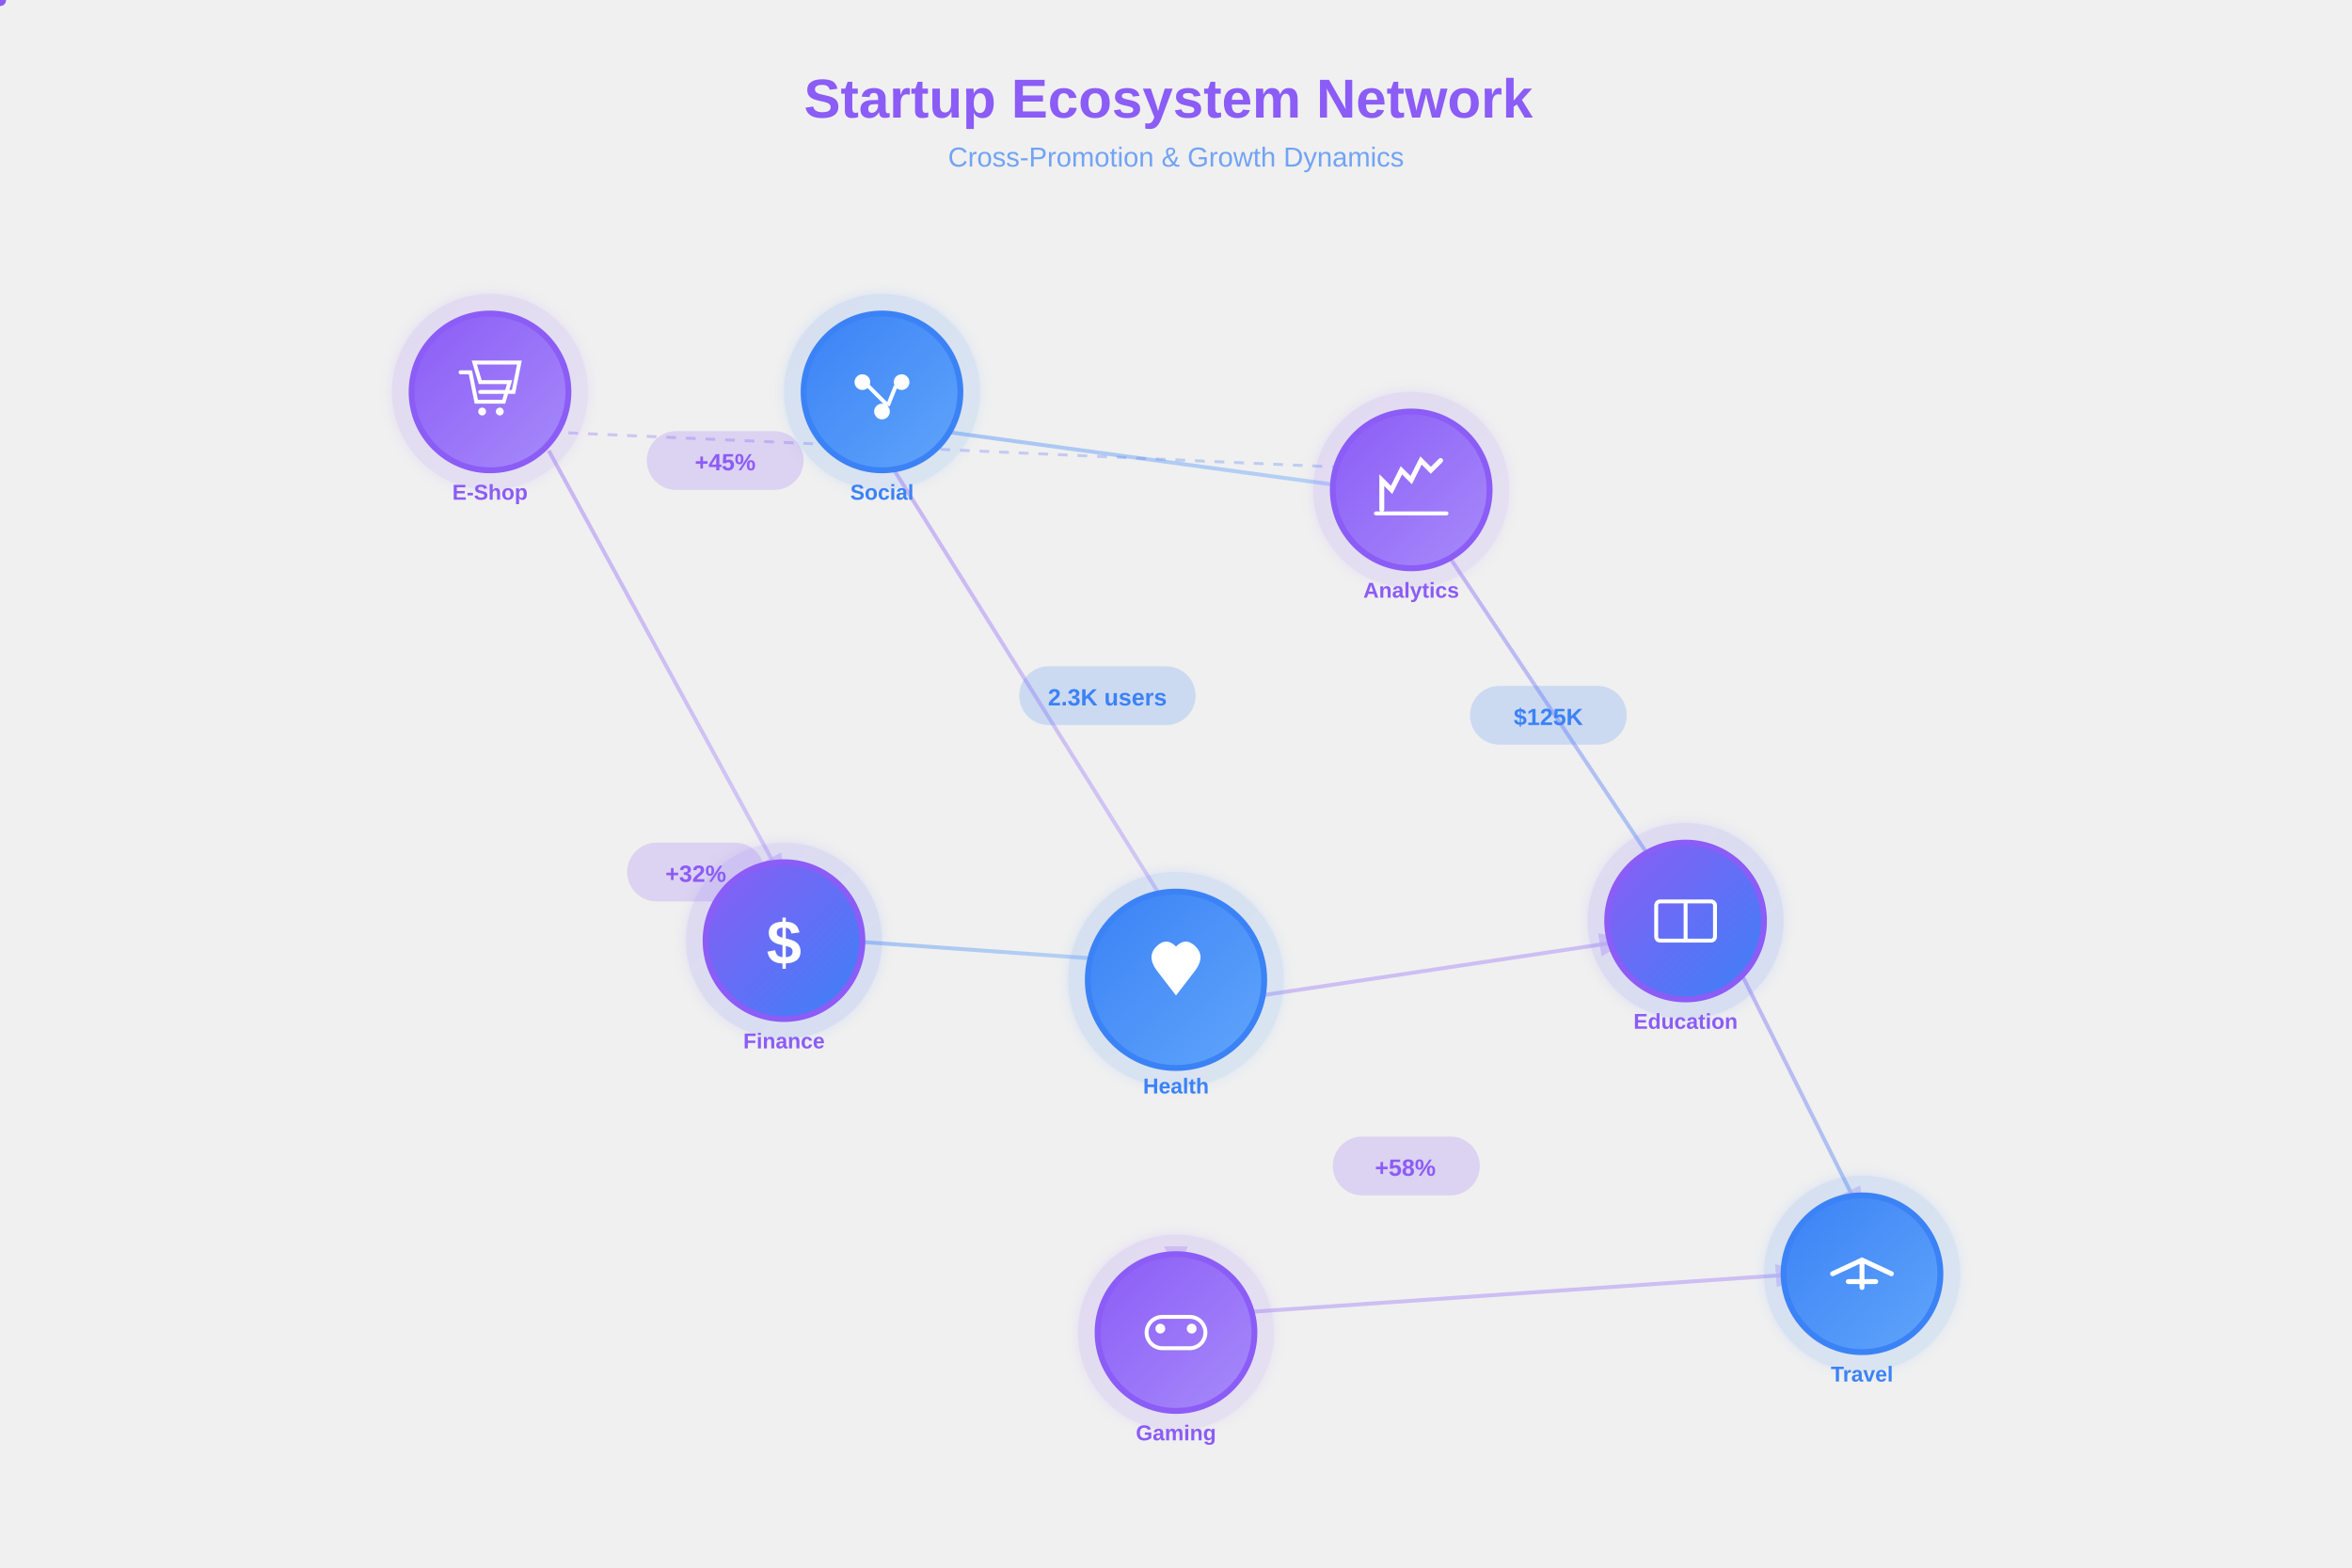
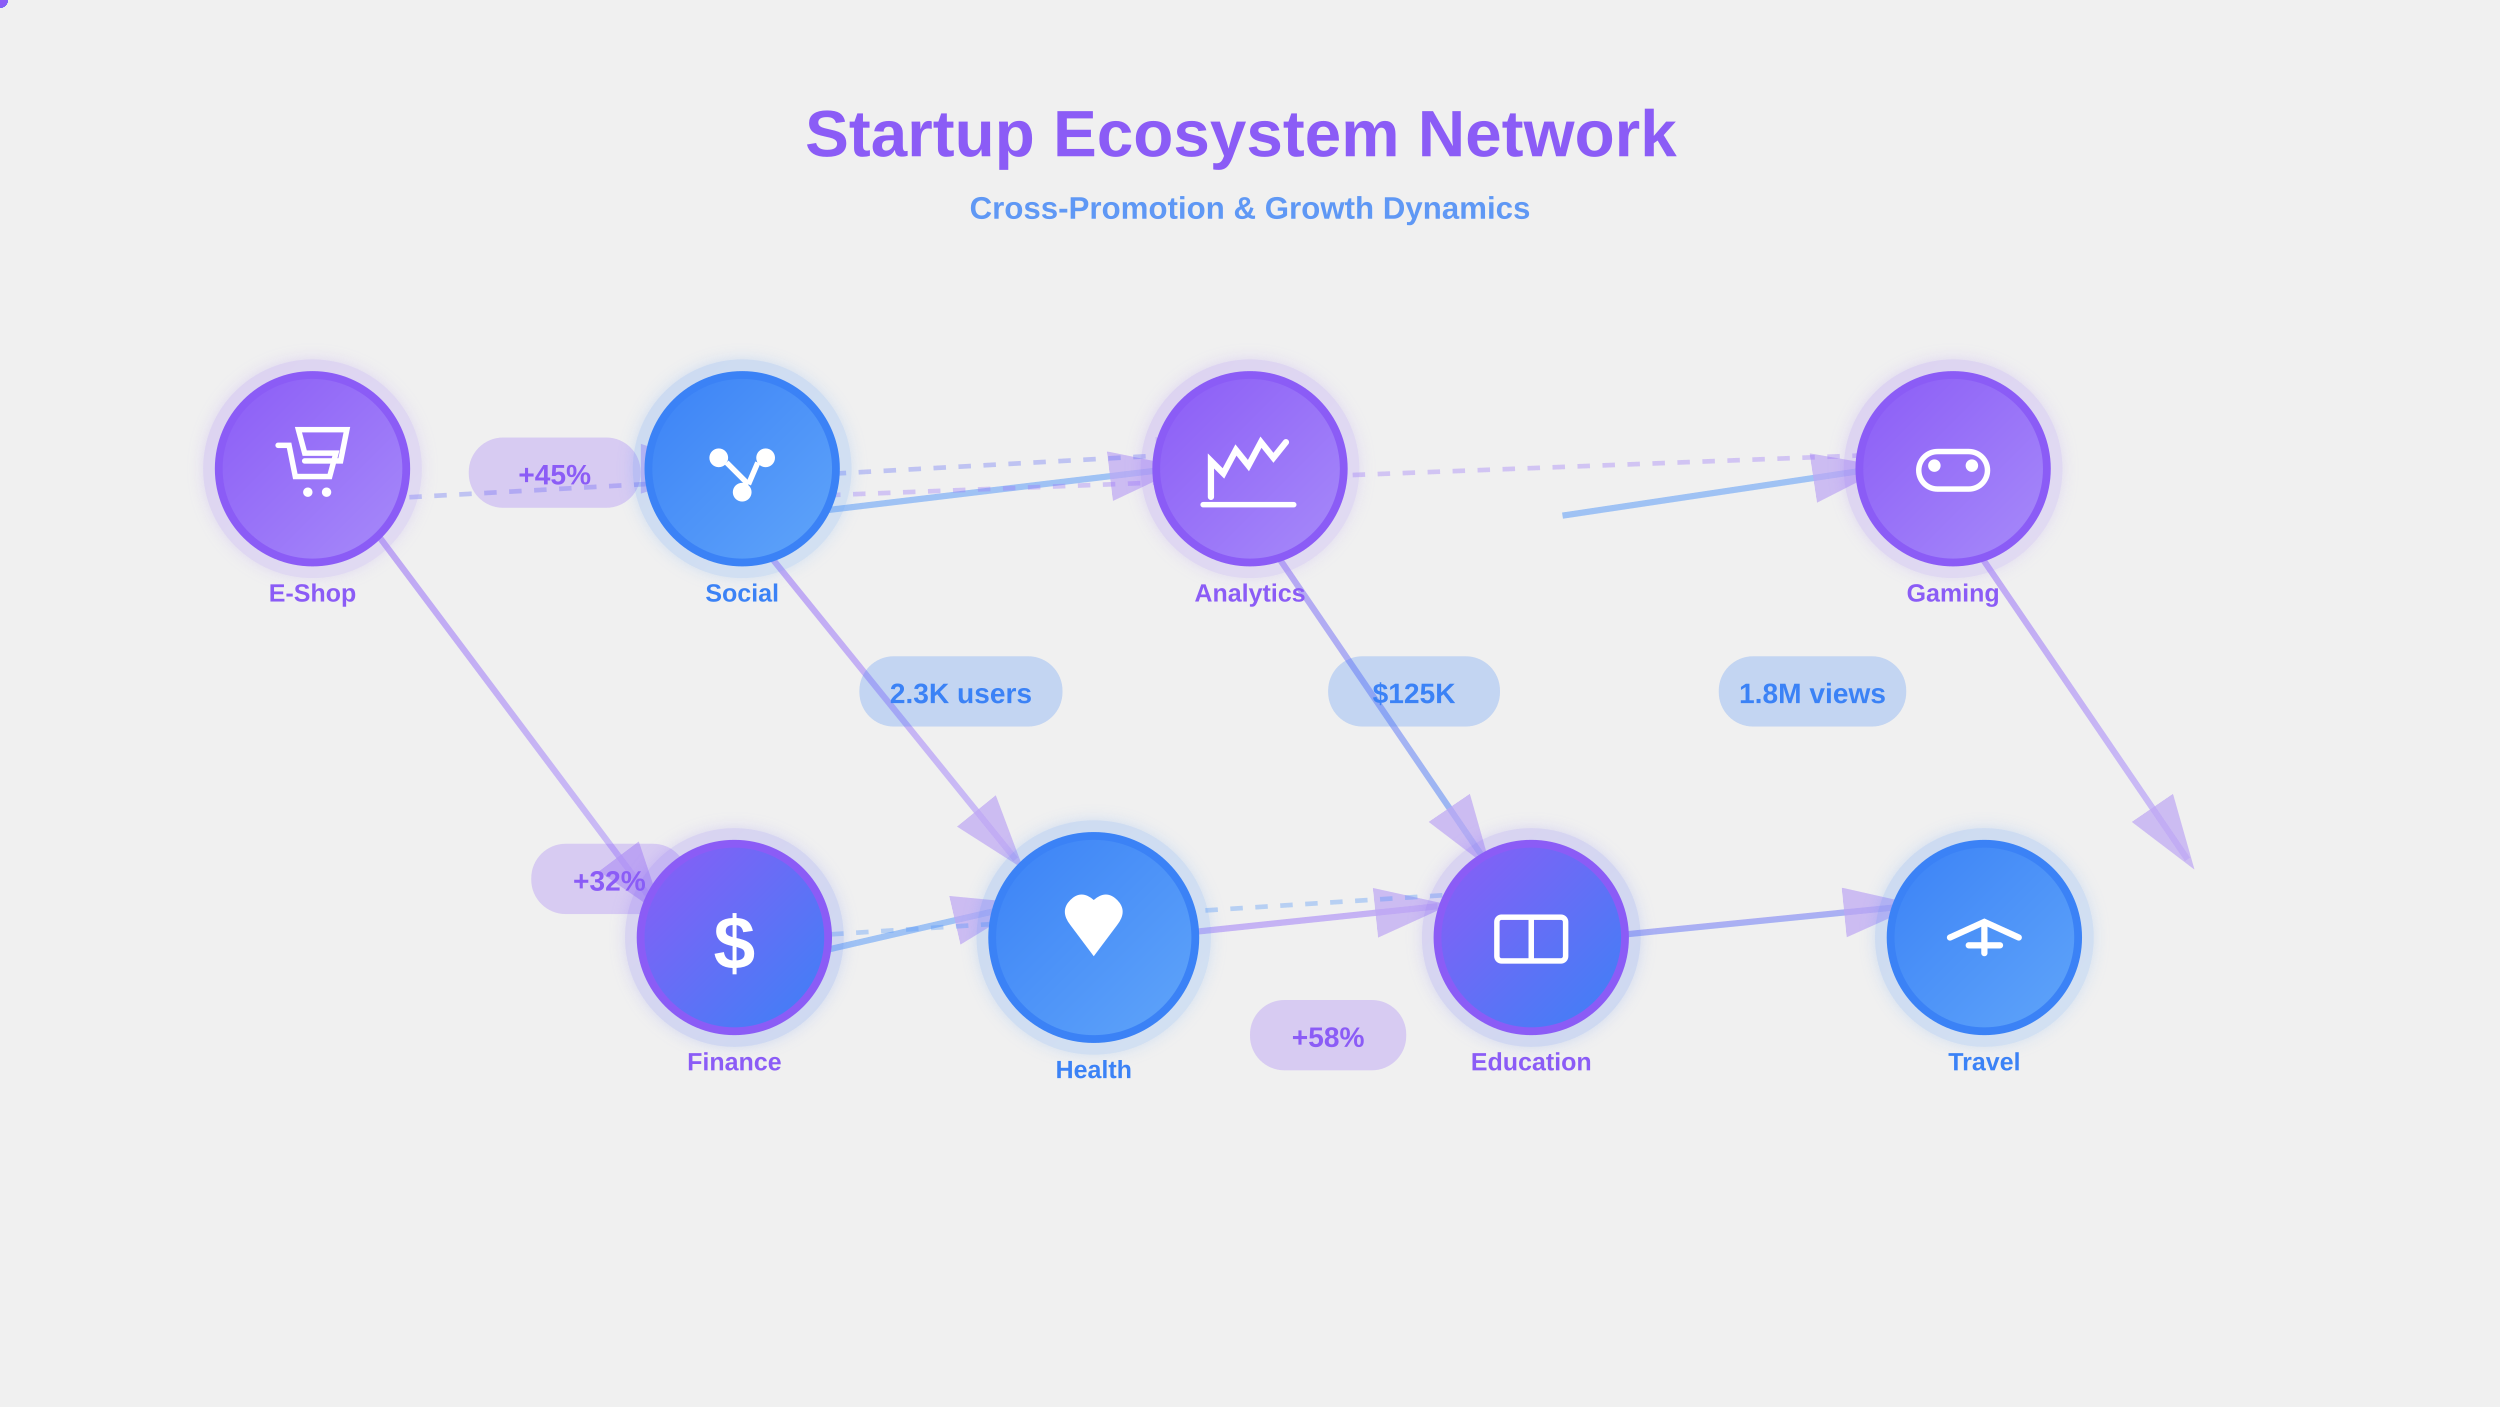
- <svg xmlns="http://www.w3.org/2000/svg" width="1200" height="800" viewBox="0 0 1200 800">
+ <svg xmlns="http://www.w3.org/2000/svg" width="1600" height="900" viewBox="0 0 1600 900">
  <defs>
    <linearGradient id="purpleBlue" x1="0%" y1="0%" x2="100%" y2="100%">
      <stop offset="0%" style="stop-color:#8b5cf6;stop-opacity:1" />
      <stop offset="100%" style="stop-color:#3b82f6;stop-opacity:1" />
    </linearGradient>
    <linearGradient id="blue" x1="0%" y1="0%" x2="100%" y2="100%">
      <stop offset="0%" style="stop-color:#3b82f6;stop-opacity:1" />
      <stop offset="100%" style="stop-color:#60a5fa;stop-opacity:1" />
    </linearGradient>
    <linearGradient id="purple" x1="0%" y1="0%" x2="100%" y2="100%">
      <stop offset="0%" style="stop-color:#8b5cf6;stop-opacity:1" />
      <stop offset="100%" style="stop-color:#a78bfa;stop-opacity:1" />
    </linearGradient>
    <filter id="glow">
-       <feGaussianBlur stdDeviation="3" result="coloredBlur" />
+       <feGaussianBlur stdDeviation="5" result="coloredBlur" />
      <feMerge>
        <feMergeNode in="coloredBlur" />
        <feMergeNode in="SourceGraphic" />
      </feMerge>
    </filter>
-     <marker id="arrow" markerWidth="8" markerHeight="8" refX="7" refY="3" orient="auto">
-       <polygon points="0 0, 8 3, 0 6" fill="#8b5cf6" opacity="0.6" />
+     <marker id="arrow" markerWidth="12" markerHeight="12" refX="10" refY="4" orient="auto">
+       <polygon points="0 0, 12 4, 0 8" fill="#8b5cf6" opacity="0.7" />
    </marker>
  </defs>
-   <line x1="250" y1="200" x2="450" y2="200" stroke="url(#purpleBlue)" stroke-width="2" opacity="0.4" marker-end="url(#arrow)">
-     <animate attributeName="opacity" values="0.4;0.8;0.4" dur="3s" repeatCount="indefinite" />
+   <line x1="200" y1="300" x2="450" y2="300" stroke="url(#purpleBlue)" stroke-width="4" opacity="0.5" marker-end="url(#arrow)">
+     <animate attributeName="opacity" values="0.5;0.9;0.5" dur="3s" repeatCount="indefinite" />
  </line>
-   <line x1="280" y1="230" x2="400" y2="450" stroke="url(#purple)" stroke-width="2" opacity="0.4" marker-end="url(#arrow)">
-     <animate attributeName="opacity" values="0.4;0.8;0.4" dur="3.5s" repeatCount="indefinite" />
+   <line x1="240" y1="340" x2="420" y2="580" stroke="url(#purple)" stroke-width="4" opacity="0.5" marker-end="url(#arrow)">
+     <animate attributeName="opacity" values="0.5;0.9;0.5" dur="3.5s" repeatCount="indefinite" />
  </line>
-   <line x1="480" y1="220" x2="700" y2="250" stroke="url(#blue)" stroke-width="2" opacity="0.4" marker-end="url(#arrow)">
-     <animate attributeName="opacity" values="0.4;0.8;0.4" dur="2.8s" repeatCount="indefinite" />
+   <line x1="500" y1="330" x2="750" y2="300" stroke="url(#blue)" stroke-width="4" opacity="0.5" marker-end="url(#arrow)">
+     <animate attributeName="opacity" values="0.5;0.9;0.5" dur="2.8s" repeatCount="indefinite" />
  </line>
-   <line x1="450" y1="230" x2="600" y2="470" stroke="url(#purple)" stroke-width="2" opacity="0.4" marker-end="url(#arrow)">
-     <animate attributeName="opacity" values="0.4;0.8;0.4" dur="3.2s" repeatCount="indefinite" />
+   <line x1="480" y1="340" x2="650" y2="550" stroke="url(#purple)" stroke-width="4" opacity="0.5" marker-end="url(#arrow)">
+     <animate attributeName="opacity" values="0.5;0.9;0.5" dur="3.2s" repeatCount="indefinite" />
  </line>
-   <line x1="430" y1="480" x2="570" y2="490" stroke="url(#blue)" stroke-width="2" opacity="0.4" marker-end="url(#arrow)">
-     <animate attributeName="opacity" values="0.4;0.8;0.4" dur="2.5s" repeatCount="indefinite" />
+   <line x1="520" y1="610" x2="650" y2="580" stroke="url(#blue)" stroke-width="4" opacity="0.5" marker-end="url(#arrow)">
+     <animate attributeName="opacity" values="0.5;0.9;0.5" dur="2.5s" repeatCount="indefinite" />
  </line>
-   <line x1="730" y1="270" x2="850" y2="450" stroke="url(#purpleBlue)" stroke-width="2" opacity="0.4" marker-end="url(#arrow)">
-     <animate attributeName="opacity" values="0.4;0.8;0.4" dur="3.8s" repeatCount="indefinite" />
+   <line x1="800" y1="330" x2="950" y2="550" stroke="url(#purpleBlue)" stroke-width="4" opacity="0.5" marker-end="url(#arrow)">
+     <animate attributeName="opacity" values="0.5;0.9;0.5" dur="3.8s" repeatCount="indefinite" />
  </line>
-   <line x1="630" y1="510" x2="830" y2="480" stroke="url(#purple)" stroke-width="2" opacity="0.4" marker-end="url(#arrow)">
-     <animate attributeName="opacity" values="0.4;0.8;0.4" dur="2.9s" repeatCount="indefinite" />
+   <line x1="730" y1="600" x2="920" y2="580" stroke="url(#purple)" stroke-width="4" opacity="0.5" marker-end="url(#arrow)">
+     <animate attributeName="opacity" values="0.5;0.9;0.5" dur="2.9s" repeatCount="indefinite" />
  </line>
-   <line x1="600" y1="530" x2="600" y2="650" stroke="url(#blue)" stroke-width="2" opacity="0.4" marker-end="url(#arrow)">
-     <animate attributeName="opacity" values="0.4;0.8;0.4" dur="3.3s" repeatCount="indefinite" />
+   <line x1="1000" y1="330" x2="1200" y2="300" stroke="url(#blue)" stroke-width="4" opacity="0.5" marker-end="url(#arrow)">
+     <animate attributeName="opacity" values="0.5;0.9;0.5" dur="3.3s" repeatCount="indefinite" />
  </line>
-   <line x1="880" y1="480" x2="950" y2="620" stroke="url(#purpleBlue)" stroke-width="2" opacity="0.4" marker-end="url(#arrow)">
-     <animate attributeName="opacity" values="0.4;0.8;0.4" dur="2.7s" repeatCount="indefinite" />
+   <line x1="1020" y1="600" x2="1220" y2="580" stroke="url(#purpleBlue)" stroke-width="4" opacity="0.5" marker-end="url(#arrow)">
+     <animate attributeName="opacity" values="0.5;0.9;0.5" dur="2.7s" repeatCount="indefinite" />
  </line>
-   <line x1="630" y1="670" x2="920" y2="650" stroke="url(#purple)" stroke-width="2" opacity="0.4" marker-end="url(#arrow)">
-     <animate attributeName="opacity" values="0.4;0.8;0.4" dur="3.6s" repeatCount="indefinite" />
+   <line x1="1250" y1="330" x2="1400" y2="550" stroke="url(#purple)" stroke-width="4" opacity="0.5" marker-end="url(#arrow)">
+     <animate attributeName="opacity" values="0.5;0.9;0.5" dur="3.6s" repeatCount="indefinite" />
  </line>
-   <line x1="270" y1="220" x2="720" y2="240" stroke="url(#purpleBlue)" stroke-width="1.5" opacity="0.3" stroke-dasharray="5,5" marker-end="url(#arrow)">
-     <animate attributeName="stroke-dashoffset" from="0" to="10" dur="1s" repeatCount="indefinite" />
+   <line x1="230" y1="320" x2="770" y2="290" stroke="url(#purpleBlue)" stroke-width="3" opacity="0.35" stroke-dasharray="8,8" marker-end="url(#arrow)">
+     <animate attributeName="stroke-dashoffset" from="0" to="16" dur="1s" repeatCount="indefinite" />
  </line>
-   <line x1="420" y1="460" x2="860" y2="460" stroke="url(#blue)" stroke-width="1.5" opacity="0.3" stroke-dasharray="5,5" marker-end="url(#arrow)">
-     <animate attributeName="stroke-dashoffset" from="0" to="10" dur="1s" repeatCount="indefinite" />
+   <line x1="500" y1="600" x2="970" y2="570" stroke="url(#blue)" stroke-width="3" opacity="0.35" stroke-dasharray="8,8" marker-end="url(#arrow)">
+     <animate attributeName="stroke-dashoffset" from="0" to="16" dur="1s" repeatCount="indefinite" />
+   </line>
+   <line x1="450" y1="320" x2="1230" y2="290" stroke="url(#purple)" stroke-width="3" opacity="0.35" stroke-dasharray="8,8" marker-end="url(#arrow)">
+     <animate attributeName="stroke-dashoffset" from="0" to="16" dur="1s" repeatCount="indefinite" />
  </line>
  <g>
-     <rect x="330" y="220" width="80" height="30" rx="15" fill="#8b5cf6" opacity="0.2" />
-     <text x="370" y="240" font-family="Arial, sans-serif" font-size="12" fill="#8b5cf6" text-anchor="middle" font-weight="bold">+45%</text>
+     <rect x="300" y="280" width="110" height="45" rx="22" fill="#8b5cf6" opacity="0.25" />
+     <text x="355" y="310" font-family="Arial, sans-serif" font-size="18" fill="#8b5cf6" text-anchor="middle" font-weight="bold">+45%</text>
    <animate attributeName="opacity" values="0.6;1;0.6" dur="2s" repeatCount="indefinite" />
  </g>
  <g>
-     <rect x="520" y="340" width="90" height="30" rx="15" fill="#3b82f6" opacity="0.2" />
-     <text x="565" y="360" font-family="Arial, sans-serif" font-size="12" fill="#3b82f6" text-anchor="middle" font-weight="bold">2.3K users</text>
+     <rect x="550" y="420" width="130" height="45" rx="22" fill="#3b82f6" opacity="0.25" />
+     <text x="615" y="450" font-family="Arial, sans-serif" font-size="18" fill="#3b82f6" text-anchor="middle" font-weight="bold">2.3K users</text>
    <animate attributeName="opacity" values="0.6;1;0.6" dur="2.5s" repeatCount="indefinite" />
  </g>
  <g>
-     <rect x="320" y="430" width="70" height="30" rx="15" fill="#8b5cf6" opacity="0.2" />
-     <text x="355" y="450" font-family="Arial, sans-serif" font-size="12" fill="#8b5cf6" text-anchor="middle" font-weight="bold">+32%</text>
+     <rect x="340" y="540" width="100" height="45" rx="22" fill="#8b5cf6" opacity="0.25" />
+     <text x="390" y="570" font-family="Arial, sans-serif" font-size="18" fill="#8b5cf6" text-anchor="middle" font-weight="bold">+32%</text>
    <animate attributeName="opacity" values="0.6;1;0.6" dur="2.2s" repeatCount="indefinite" />
  </g>
  <g>
-     <rect x="750" y="350" width="80" height="30" rx="15" fill="#3b82f6" opacity="0.2" />
-     <text x="790" y="370" font-family="Arial, sans-serif" font-size="12" fill="#3b82f6" text-anchor="middle" font-weight="bold">$125K</text>
+     <rect x="850" y="420" width="110" height="45" rx="22" fill="#3b82f6" opacity="0.25" />
+     <text x="905" y="450" font-family="Arial, sans-serif" font-size="18" fill="#3b82f6" text-anchor="middle" font-weight="bold">$125K</text>
    <animate attributeName="opacity" values="0.6;1;0.6" dur="2.8s" repeatCount="indefinite" />
  </g>
  <g>
-     <rect x="680" y="580" width="75" height="30" rx="15" fill="#8b5cf6" opacity="0.2" />
-     <text x="717" y="600" font-family="Arial, sans-serif" font-size="12" fill="#8b5cf6" text-anchor="middle" font-weight="bold">+58%</text>
+     <rect x="800" y="640" width="100" height="45" rx="22" fill="#8b5cf6" opacity="0.25" />
+     <text x="850" y="670" font-family="Arial, sans-serif" font-size="18" fill="#8b5cf6" text-anchor="middle" font-weight="bold">+58%</text>
    <animate attributeName="opacity" values="0.6;1;0.6" dur="2.3s" repeatCount="indefinite" />
  </g>
  <g>
-     <circle cx="250" cy="200" r="50" fill="url(#purple)" opacity="0.15" filter="url(#glow)">
-       <animate attributeName="r" values="50;55;50" dur="4s" repeatCount="indefinite" />
-     </circle>
-     <circle cx="250" cy="200" r="40" fill="url(#purple)" stroke="#8b5cf6" stroke-width="3" />
-     <path d="M 235 190 L 240 190 L 243 205 L 257 205 L 260 195 L 245 195 L 242 185 L 265 185 L 262 200 L 245 200" stroke="white" stroke-width="2" fill="none" stroke-linecap="round" />
-     <circle cx="246" cy="210" r="2" fill="white" />
-     <circle cx="255" cy="210" r="2" fill="white" />
-     <text x="250" y="255" font-family="Arial, sans-serif" font-size="11" fill="#8b5cf6" text-anchor="middle" font-weight="bold">E-Shop</text>
+     <rect x="1100" y="420" width="120" height="45" rx="22" fill="#3b82f6" opacity="0.25" />
+     <text x="1160" y="450" font-family="Arial, sans-serif" font-size="18" fill="#3b82f6" text-anchor="middle" font-weight="bold">1.8M views</text>
+     <animate attributeName="opacity" values="0.6;1;0.6" dur="2.6s" repeatCount="indefinite" />
  </g>
  <g>
-     <circle cx="450" cy="200" r="50" fill="url(#blue)" opacity="0.15" filter="url(#glow)">
-       <animate attributeName="r" values="50;55;50" dur="3.5s" repeatCount="indefinite" />
+     <circle cx="200" cy="300" r="70" fill="url(#purple)" opacity="0.2" filter="url(#glow)">
+       <animate attributeName="r" values="70;78;70" dur="4s" repeatCount="indefinite" />
    </circle>
-     <circle cx="450" cy="200" r="40" fill="url(#blue)" stroke="#3b82f6" stroke-width="3" />
-     <circle cx="440" cy="195" r="4" fill="white" />
-     <circle cx="460" cy="195" r="4" fill="white" />
-     <circle cx="450" cy="210" r="4" fill="white" />
-     <line x1="443" y1="197" x2="453" y2="207" stroke="white" stroke-width="2" />
-     <line x1="457" y1="197" x2="453" y2="207" stroke="white" stroke-width="2" />
-     <text x="450" y="255" font-family="Arial, sans-serif" font-size="11" fill="#3b82f6" text-anchor="middle" font-weight="bold">Social</text>
+     <circle cx="200" cy="300" r="60" fill="url(#purple)" stroke="#8b5cf6" stroke-width="5" />
+     <path d="M 178 285 L 185 285 L 189 305 L 211 305 L 215 290 L 195 290 L 191 275 L 222 275 L 218 295 L 195 295" stroke="white" stroke-width="3.5" fill="none" stroke-linecap="round" />
+     <circle cx="197" cy="315" r="3" fill="white" />
+     <circle cx="209" cy="315" r="3" fill="white" />
+     <text x="200" y="385" font-family="Arial, sans-serif" font-size="16" fill="#8b5cf6" text-anchor="middle" font-weight="bold">E-Shop</text>
  </g>
  <g>
-     <circle cx="400" cy="480" r="50" fill="url(#purpleBlue)" opacity="0.15" filter="url(#glow)">
-       <animate attributeName="r" values="50;55;50" dur="4.2s" repeatCount="indefinite" />
+     <circle cx="475" cy="300" r="70" fill="url(#blue)" opacity="0.2" filter="url(#glow)">
+       <animate attributeName="r" values="70;78;70" dur="3.5s" repeatCount="indefinite" />
    </circle>
-     <circle cx="400" cy="480" r="40" fill="url(#purpleBlue)" stroke="#8b5cf6" stroke-width="3" />
-     <text x="400" y="492" font-family="Arial, sans-serif" font-size="32" fill="white" text-anchor="middle" font-weight="bold">$</text>
-     <text x="400" y="535" font-family="Arial, sans-serif" font-size="11" fill="#8b5cf6" text-anchor="middle" font-weight="bold">Finance</text>
+     <circle cx="475" cy="300" r="60" fill="url(#blue)" stroke="#3b82f6" stroke-width="5" />
+     <circle cx="460" cy="293" r="6" fill="white" />
+     <circle cx="490" cy="293" r="6" fill="white" />
+     <circle cx="475" cy="315" r="6" fill="white" />
+     <line x1="465" y1="296" x2="479" y2="310" stroke="white" stroke-width="3.5" />
+     <line x1="485" y1="296" x2="479" y2="310" stroke="white" stroke-width="3.5" />
+     <text x="475" y="385" font-family="Arial, sans-serif" font-size="16" fill="#3b82f6" text-anchor="middle" font-weight="bold">Social</text>
  </g>
  <g>
-     <circle cx="720" cy="250" r="50" fill="url(#purple)" opacity="0.15" filter="url(#glow)">
-       <animate attributeName="r" values="50;55;50" dur="3.8s" repeatCount="indefinite" />
+     <circle cx="470" cy="600" r="70" fill="url(#purpleBlue)" opacity="0.2" filter="url(#glow)">
+       <animate attributeName="r" values="70;78;70" dur="4.2s" repeatCount="indefinite" />
    </circle>
-     <circle cx="720" cy="250" r="40" fill="url(#purple)" stroke="#8b5cf6" stroke-width="3" />
-     <path d="M 705 260 L 705 245 L 710 250 L 715 240 L 720 245 L 725 235 L 730 240 L 735 235" stroke="white" stroke-width="2.5" fill="none" stroke-linecap="round" />
-     <line x1="702" y1="262" x2="738" y2="262" stroke="white" stroke-width="2" stroke-linecap="round" />
-     <text x="720" y="305" font-family="Arial, sans-serif" font-size="11" fill="#8b5cf6" text-anchor="middle" font-weight="bold">Analytics</text>
+     <circle cx="470" cy="600" r="60" fill="url(#purpleBlue)" stroke="#8b5cf6" stroke-width="5" />
+     <text x="470" y="620" font-family="Arial, sans-serif" font-size="48" fill="white" text-anchor="middle" font-weight="bold">$</text>
+     <text x="470" y="685" font-family="Arial, sans-serif" font-size="16" fill="#8b5cf6" text-anchor="middle" font-weight="bold">Finance</text>
  </g>
  <g>
-     <circle cx="600" cy="500" r="55" fill="url(#blue)" opacity="0.15" filter="url(#glow)">
-       <animate attributeName="r" values="55;60;55" dur="4.5s" repeatCount="indefinite" />
+     <circle cx="800" cy="300" r="70" fill="url(#purple)" opacity="0.2" filter="url(#glow)">
+       <animate attributeName="r" values="70;78;70" dur="3.8s" repeatCount="indefinite" />
    </circle>
-     <circle cx="600" cy="500" r="45" fill="url(#blue)" stroke="#3b82f6" stroke-width="3" />
-     <path d="M 600 508 L 590 495 Q 585 488 590 483 Q 595 478 600 483 Q 605 478 610 483 Q 615 488 610 495 Z" fill="white" />
-     <text x="600" y="558" font-family="Arial, sans-serif" font-size="11" fill="#3b82f6" text-anchor="middle" font-weight="bold">Health</text>
+     <circle cx="800" cy="300" r="60" fill="url(#purple)" stroke="#8b5cf6" stroke-width="5" />
+     <path d="M 775 318 L 775 295 L 783 303 L 791 288 L 799 298 L 807 283 L 815 293 L 823 283" stroke="white" stroke-width="4" fill="none" stroke-linecap="round" />
+     <line x1="770" y1="323" x2="828" y2="323" stroke="white" stroke-width="3.5" stroke-linecap="round" />
+     <text x="800" y="385" font-family="Arial, sans-serif" font-size="16" fill="#8b5cf6" text-anchor="middle" font-weight="bold">Analytics</text>
  </g>
  <g>
-     <circle cx="860" cy="470" r="50" fill="url(#purpleBlue)" opacity="0.15" filter="url(#glow)">
-       <animate attributeName="r" values="50;55;50" dur="3.3s" repeatCount="indefinite" />
+     <circle cx="700" cy="600" r="75" fill="url(#blue)" opacity="0.2" filter="url(#glow)">
+       <animate attributeName="r" values="75;83;75" dur="4.5s" repeatCount="indefinite" />
    </circle>
-     <circle cx="860" cy="470" r="40" fill="url(#purpleBlue)" stroke="#8b5cf6" stroke-width="3" />
-     <rect x="845" y="460" width="30" height="20" rx="2" fill="none" stroke="white" stroke-width="2" />
-     <line x1="860" y1="460" x2="860" y2="480" stroke="white" stroke-width="2" />
-     <text x="860" y="525" font-family="Arial, sans-serif" font-size="11" fill="#8b5cf6" text-anchor="middle" font-weight="bold">Education</text>
+     <circle cx="700" cy="600" r="65" fill="url(#blue)" stroke="#3b82f6" stroke-width="5" />
+     <path d="M 700 612 L 685 592 Q 678 583 685 576 Q 692 569 700 576 Q 708 569 715 576 Q 722 583 715 592 Z" fill="white" />
+     <text x="700" y="690" font-family="Arial, sans-serif" font-size="16" fill="#3b82f6" text-anchor="middle" font-weight="bold">Health</text>
  </g>
  <g>
-     <circle cx="600" cy="680" r="50" fill="url(#purple)" opacity="0.15" filter="url(#glow)">
-       <animate attributeName="r" values="50;55;50" dur="4.8s" repeatCount="indefinite" />
+     <circle cx="980" cy="600" r="70" fill="url(#purpleBlue)" opacity="0.2" filter="url(#glow)">
+       <animate attributeName="r" values="70;78;70" dur="3.3s" repeatCount="indefinite" />
    </circle>
-     <circle cx="600" cy="680" r="40" fill="url(#purple)" stroke="#8b5cf6" stroke-width="3" />
-     <rect x="585" y="672" width="30" height="16" rx="8" fill="none" stroke="white" stroke-width="2" />
-     <circle cx="592" cy="678" r="2.5" fill="white" />
-     <circle cx="608" cy="678" r="2.5" fill="white" />
-     <text x="600" y="735" font-family="Arial, sans-serif" font-size="11" fill="#8b5cf6" text-anchor="middle" font-weight="bold">Gaming</text>
+     <circle cx="980" cy="600" r="60" fill="url(#purpleBlue)" stroke="#8b5cf6" stroke-width="5" />
+     <rect x="958" y="587" width="44" height="28" rx="3" fill="none" stroke="white" stroke-width="3.5" />
+     <line x1="980" y1="587" x2="980" y2="615" stroke="white" stroke-width="3.5" />
+     <text x="980" y="685" font-family="Arial, sans-serif" font-size="16" fill="#8b5cf6" text-anchor="middle" font-weight="bold">Education</text>
  </g>
  <g>
-     <circle cx="950" cy="650" r="50" fill="url(#blue)" opacity="0.15" filter="url(#glow)">
-       <animate attributeName="r" values="50;55;50" dur="3.6s" repeatCount="indefinite" />
+     <circle cx="1250" cy="300" r="70" fill="url(#purple)" opacity="0.2" filter="url(#glow)">
+       <animate attributeName="r" values="70;78;70" dur="4.8s" repeatCount="indefinite" />
    </circle>
-     <circle cx="950" cy="650" r="40" fill="url(#blue)" stroke="#3b82f6" stroke-width="3" />
-     <path d="M 935 650 L 950 643 L 965 650 M 950 643 L 950 657 M 943 654 L 957 654" stroke="white" stroke-width="2.5" fill="none" stroke-linecap="round" />
-     <text x="950" y="705" font-family="Arial, sans-serif" font-size="11" fill="#3b82f6" text-anchor="middle" font-weight="bold">Travel</text>
+     <circle cx="1250" cy="300" r="60" fill="url(#purple)" stroke="#8b5cf6" stroke-width="5" />
+     <rect x="1228" y="289" width="44" height="24" rx="12" fill="none" stroke="white" stroke-width="3.5" />
+     <circle cx="1238" cy="298" r="4" fill="white" />
+     <circle cx="1262" cy="298" r="4" fill="white" />
+     <text x="1250" y="385" font-family="Arial, sans-serif" font-size="16" fill="#8b5cf6" text-anchor="middle" font-weight="bold">Gaming</text>
  </g>
-   <circle cx="0" cy="0" r="3" fill="#8b5cf6">
-     <animateMotion path="M 250 200 L 450 200" dur="4s" repeatCount="indefinite" />
+   <g>
+     <circle cx="1270" cy="600" r="70" fill="url(#blue)" opacity="0.2" filter="url(#glow)">
+       <animate attributeName="r" values="70;78;70" dur="3.6s" repeatCount="indefinite" />
+     </circle>
+     <circle cx="1270" cy="600" r="60" fill="url(#blue)" stroke="#3b82f6" stroke-width="5" />
+     <path d="M 1248 600 L 1270 590 L 1292 600 M 1270 590 L 1270 610 M 1260 605 L 1280 605" stroke="white" stroke-width="4" fill="none" stroke-linecap="round" />
+     <text x="1270" y="685" font-family="Arial, sans-serif" font-size="16" fill="#3b82f6" text-anchor="middle" font-weight="bold">Travel</text>
+   </g>
+   <circle cx="0" cy="0" r="5" fill="#8b5cf6">
+     <animateMotion path="M 200 300 L 475 300" dur="4s" repeatCount="indefinite" />
    <animate attributeName="opacity" values="0;1;0" dur="4s" repeatCount="indefinite" />
  </circle>
-   <circle cx="0" cy="0" r="3" fill="#3b82f6">
-     <animateMotion path="M 450 200 L 720 250" dur="5s" repeatCount="indefinite" />
+   <circle cx="0" cy="0" r="5" fill="#3b82f6">
+     <animateMotion path="M 475 300 L 800 300" dur="5s" repeatCount="indefinite" />
    <animate attributeName="opacity" values="0;1;0" dur="5s" repeatCount="indefinite" />
  </circle>
-   <circle cx="0" cy="0" r="3" fill="#8b5cf6">
-     <animateMotion path="M 600 500 L 860 470" dur="4.5s" repeatCount="indefinite" />
+   <circle cx="0" cy="0" r="5" fill="#8b5cf6">
+     <animateMotion path="M 700 600 L 980 600" dur="4.5s" repeatCount="indefinite" />
    <animate attributeName="opacity" values="0;1;0" dur="4.5s" repeatCount="indefinite" />
  </circle>
-   <text x="600" y="60" font-family="Arial, sans-serif" font-size="28" fill="#8b5cf6" text-anchor="middle" font-weight="bold">
+   <circle cx="0" cy="0" r="5" fill="#3b82f6">
+     <animateMotion path="M 800 300 L 1250 300" dur="5.5s" repeatCount="indefinite" />
+     <animate attributeName="opacity" values="0;1;0" dur="5.5s" repeatCount="indefinite" />
+   </circle>
+   <circle cx="0" cy="0" r="5" fill="#8b5cf6">
+     <animateMotion path="M 980 600 L 1270 600" dur="4.8s" repeatCount="indefinite" />
+     <animate attributeName="opacity" values="0;1;0" dur="4.8s" repeatCount="indefinite" />
+   </circle>
+   <text x="800" y="100" font-family="Arial, sans-serif" font-size="42" fill="#8b5cf6" text-anchor="middle" font-weight="bold">
    Startup Ecosystem Network
    <animate attributeName="opacity" values="0.7;1;0.7" dur="3s" repeatCount="indefinite" />
  </text>
-   <text x="600" y="85" font-family="Arial, sans-serif" font-size="14" fill="#3b82f6" text-anchor="middle" opacity="0.7">
+   <text x="800" y="140" font-family="Arial, sans-serif" font-size="20" fill="#3b82f6" text-anchor="middle" font-weight="600" opacity="0.8">
    Cross-Promotion &amp; Growth Dynamics
  </text>
</svg>
